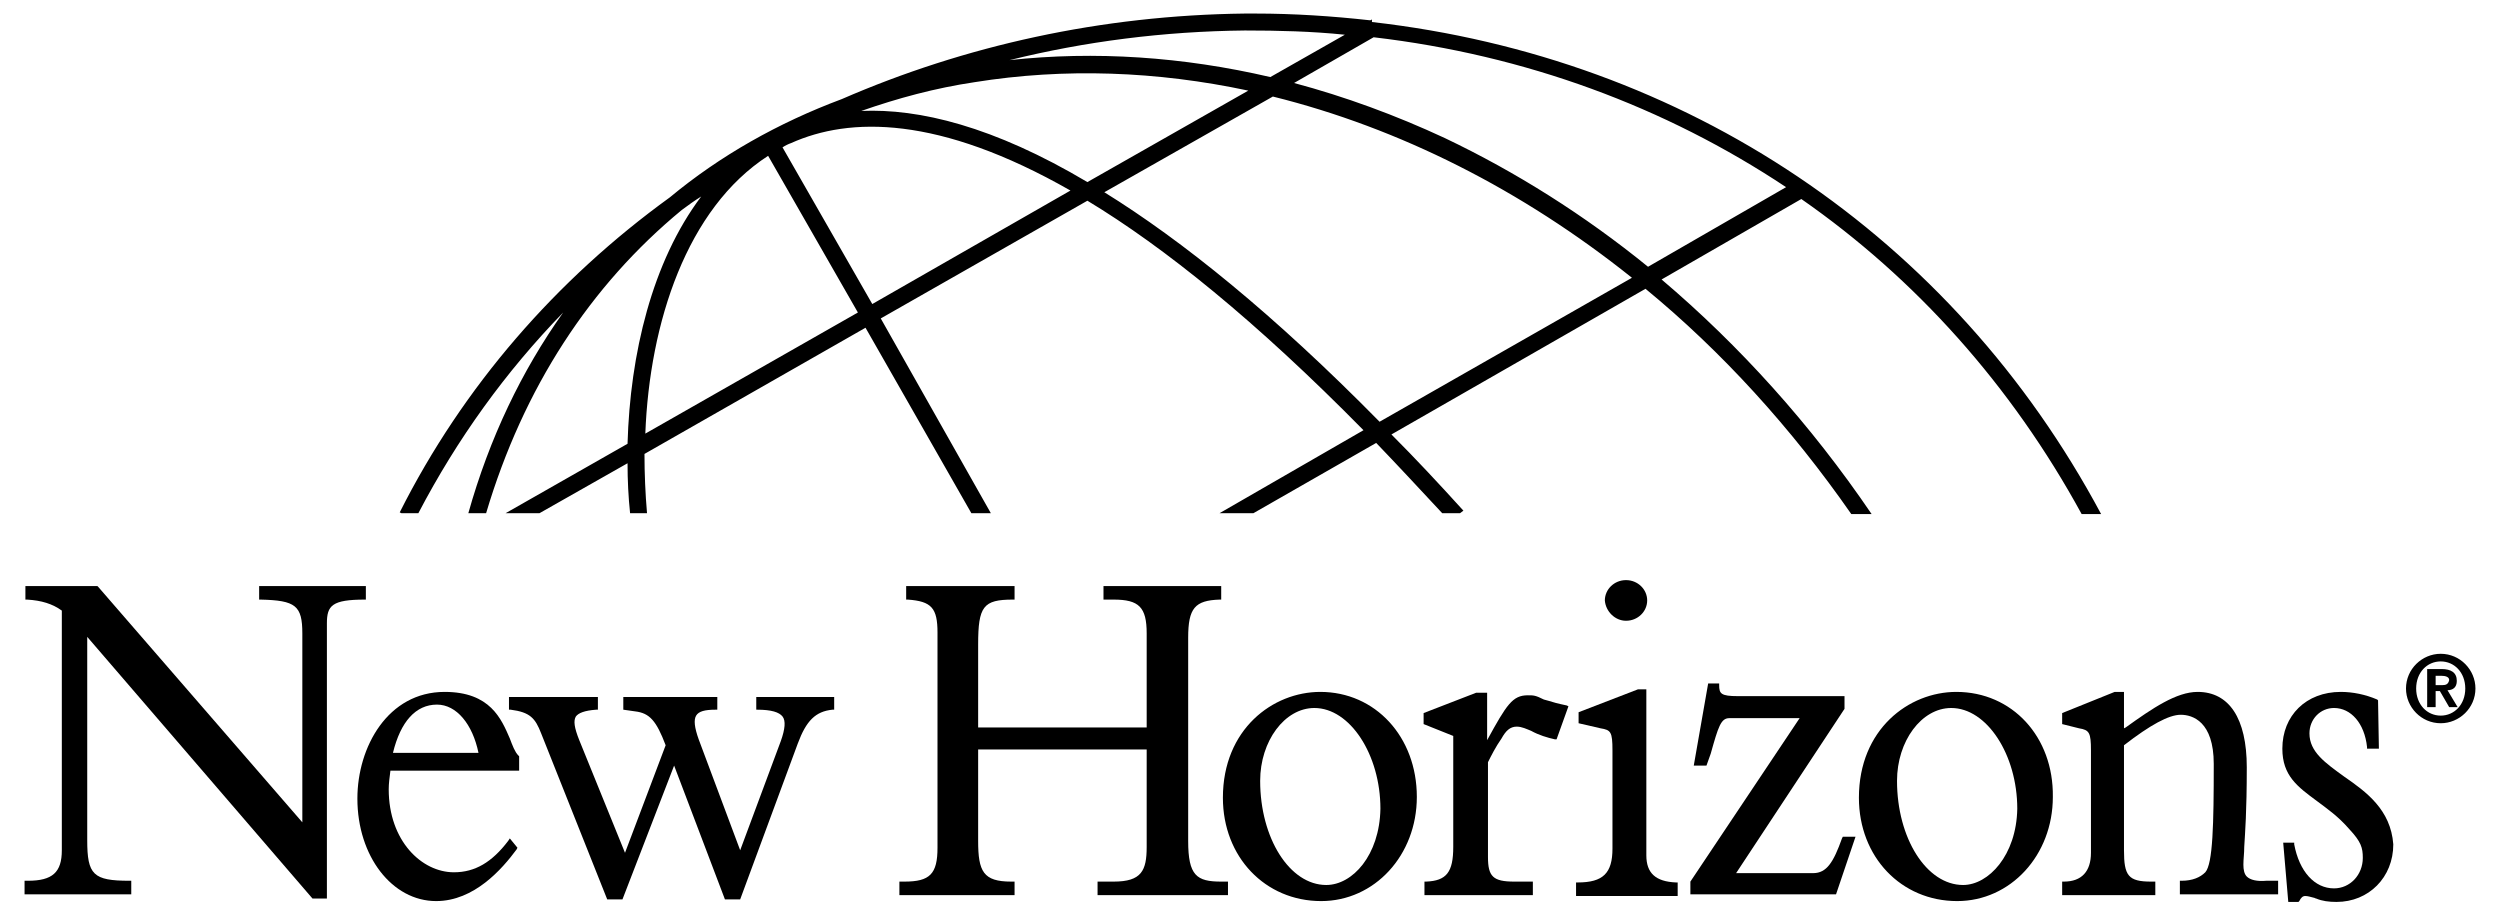
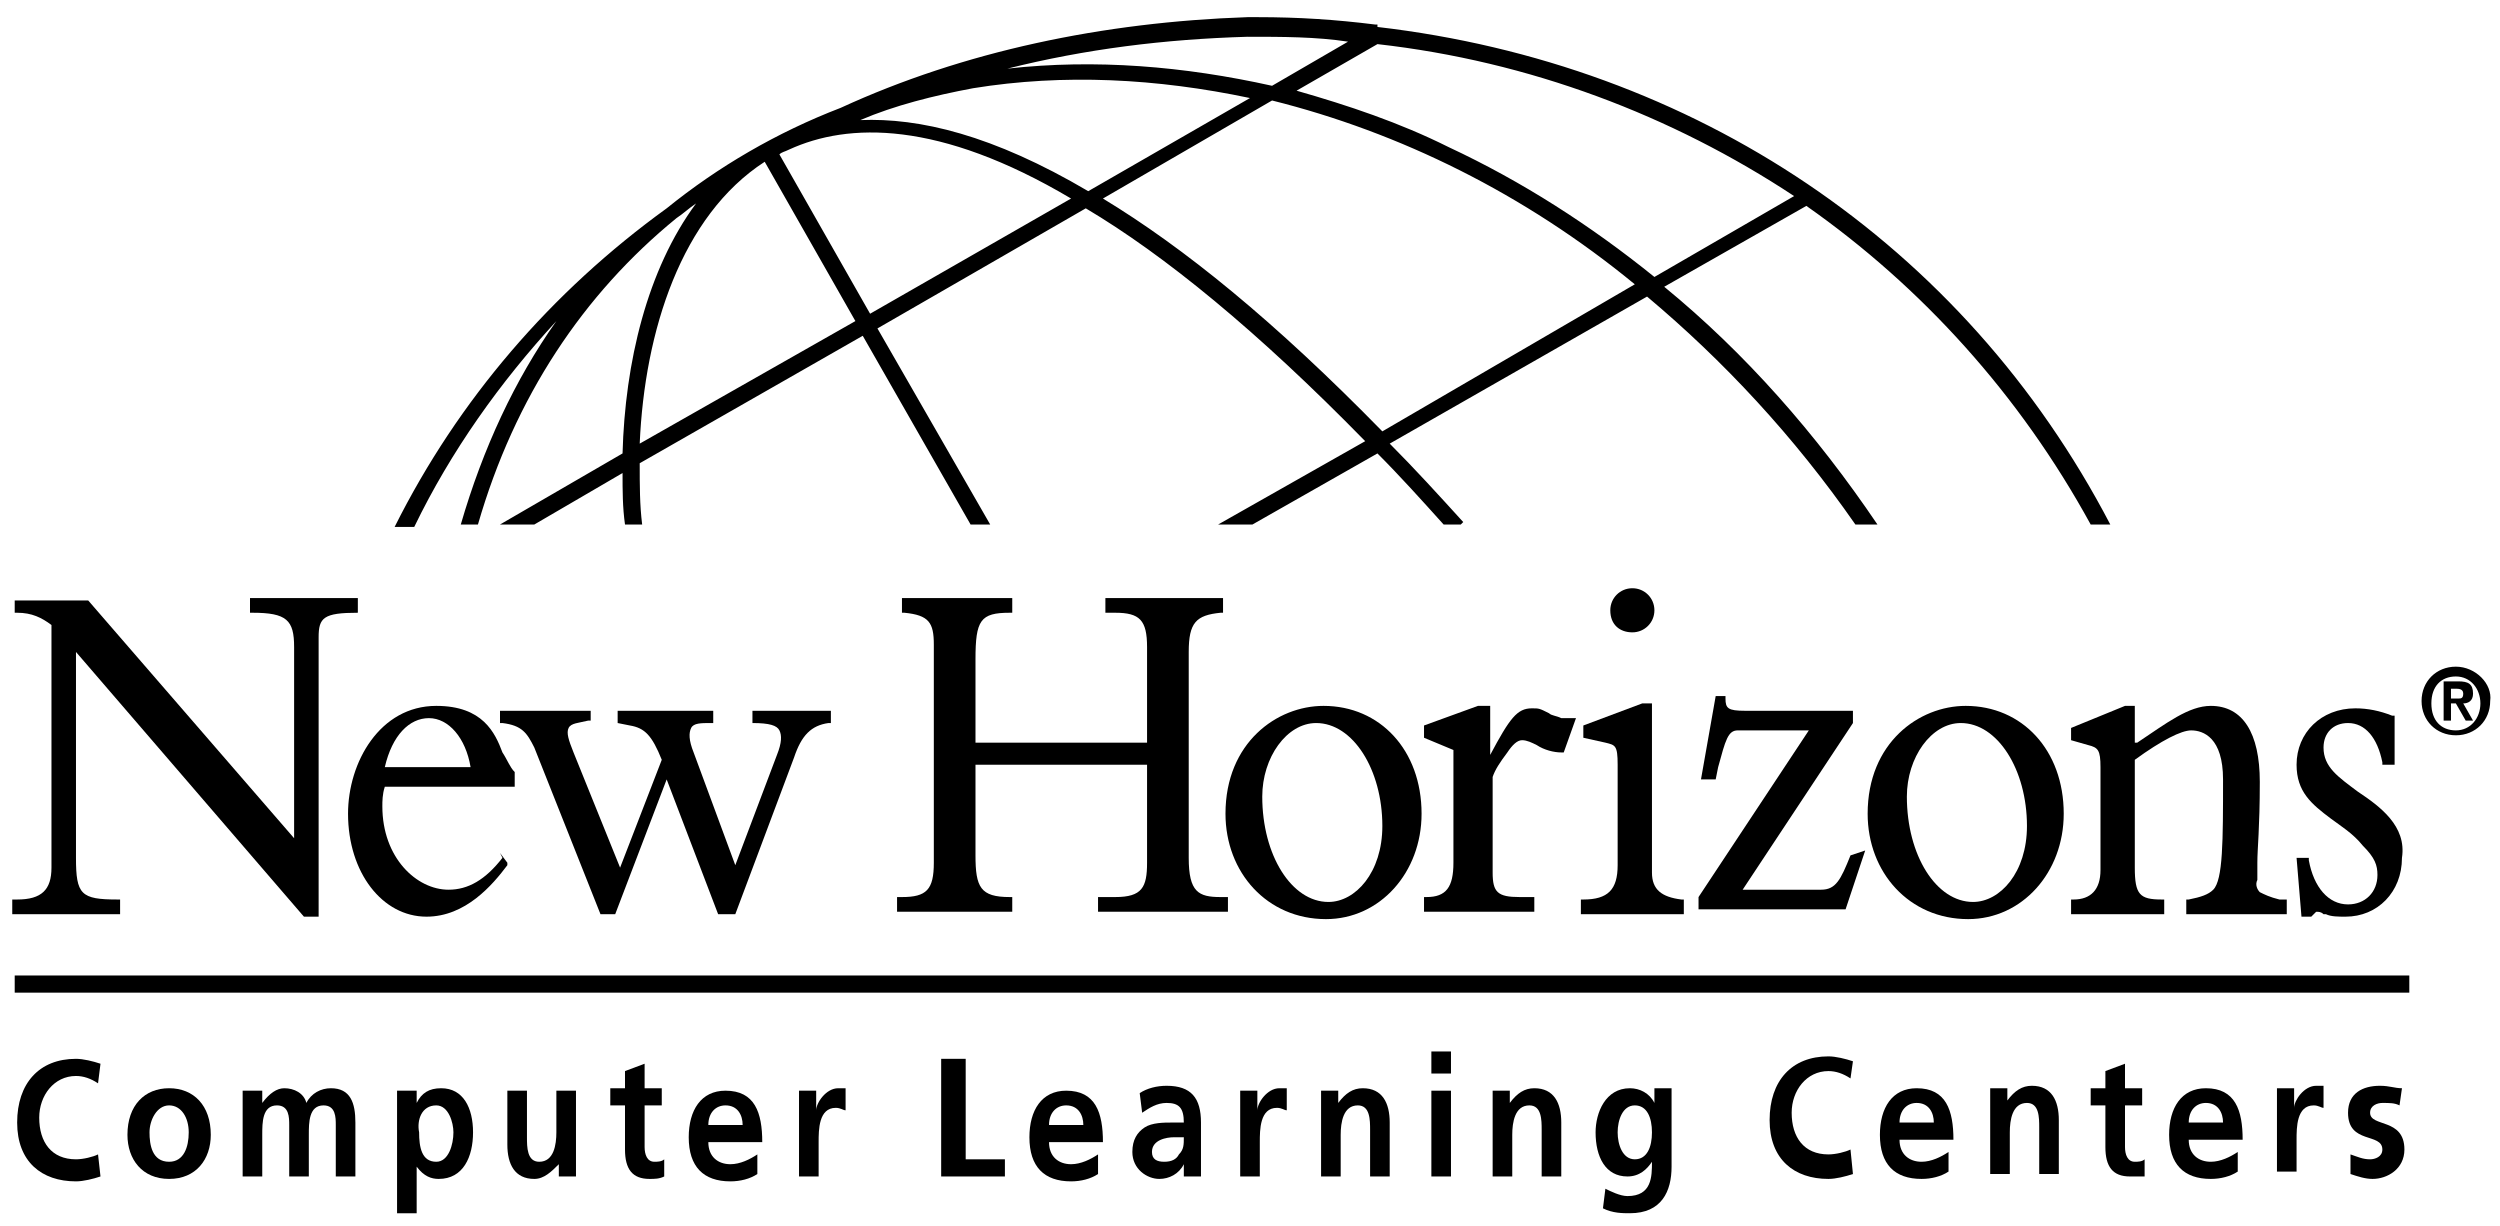
- <svg xmlns="http://www.w3.org/2000/svg" version="1.1" id="Layer_1" x="0px" y="0px" viewBox="0 0 295.2 108" style="enable-background:new 0 0 295.2 108;" xml:space="preserve">
-   <style type="text/css">
- 	.st0{fill:none;}
- </style>
+ <svg xmlns="http://www.w3.org/2000/svg" version="1.1" id="Layer_1" x="0px" y="0px" viewBox="0 0 102 50" style="enable-background:new 0 0 102 50;" xml:space="preserve">
  <g>
-     <path class="st0" d="M288.2,79.8h-0.7v1.1h0.8c0.5,0,0.8-0.1,0.8-0.6C289.1,79.8,288.6,79.8,288.2,79.8z" />
-     <path class="st0" d="M155.2,83.5c-3.4,0-6.4,4-6.4,8.6c0,6.8,3.5,12.3,7.8,12.3c3,0,6.3-3.4,6.3-9C162.9,89,159.4,83.5,155.2,83.5z   " />
-     <path class="st0" d="M230.3,83.5c-3.4,0-6.4,4-6.4,8.6c0,6.8,3.5,12.3,7.8,12.3c3,0,6.3-3.4,6.3-9C238.1,89,234.5,83.5,230.3,83.5z   " />
-     <path class="st0" d="M56.4,89c-0.6-3.4-2.5-5.7-4.9-5.7c-2.5,0-4.3,2-5.2,5.7H56.4z" />
-     <path class="st0" d="M288.2,78.1c-1.6,0-2.9,1.3-2.9,3.2c0,1.9,1.3,3.2,2.9,3.2c1.6,0,2.9-1.3,2.9-3.2   C291.1,79.4,289.8,78.1,288.2,78.1z M290.1,83.6h-1l-1.1-1.9h-0.5v1.9h-1V79h1.7c1.2,0,1.8,0.3,1.8,1.4c0,0.8-0.5,1.2-1.2,1.2   L290.1,83.6z" />
-     <path d="M43.2,70.8v-1.6H30.6v1.6l0.2,0c4.1,0.1,4.9,0.7,4.9,4v22.3L11.6,69.3l-0.1-0.1H3v1.6l0.2,0c1.7,0.1,3,0.5,4.1,1.3v28.3   c0,2.6-1.1,3.6-4,3.6H2.9v1.6h12.6v-1.6h-0.2c-4.3,0-5-0.7-5-4.8V75.2l26.6,30.9h1.7V73.6c0-2.1,0.6-2.8,4.5-2.8H43.2z" />
-     <path d="M60.2,87.2c-1-2.3-2.3-5.5-7.7-5.5c-6.7,0-10.3,6.5-10.3,12.6c0,6.8,4.1,12.1,9.3,12.1c4.5,0,7.8-3.8,9.5-6.1l0.1-0.2   l-0.9-1.1L60,99.3c-1.9,2.5-3.9,3.7-6.4,3.7c-3.8,0-7.7-3.7-7.7-9.8c0-0.7,0.1-1.4,0.2-2.2h15.2v-1.7l-0.1-0.1   C60.8,88.8,60.5,88,60.2,87.2z M51.6,83.2c2.3,0,4.2,2.3,4.9,5.7H46.4C47.3,85.2,49.1,83.2,51.6,83.2z" />
-     <path d="M89.2,83.8h0.2c1.7,0,2.6,0.3,3,0.8c0.4,0.5,0.3,1.5-0.2,2.9l-4.8,12.9l-4.9-13.1c-0.5-1.4-0.6-2.3-0.3-2.8   c0.3-0.5,1-0.7,2.3-0.7l0.2,0v-1.5H73.6v1.5L75,84c1.7,0.2,2.5,1.1,3.6,4l-4.8,12.7l-5.4-13.3c-0.6-1.5-0.7-2.3-0.4-2.8   c0.3-0.4,1-0.7,2.4-0.8l0.2,0v-1.5H60.1v1.5l0.2,0c2.3,0.3,2.9,1,3.6,2.8l7.8,19.6h1.8l6.1-15.8l6,15.8h1.8l6.8-18.4   c1-2.7,2.1-3.8,4.1-4l0.2,0v-1.5h-9.2V83.8z" />
-     <path d="M140.3,99.3v-24c0-3.5,0.8-4.4,3.7-4.5l0.2,0v-1.6h-13.9v1.6h1.2c3,0,3.9,0.9,3.9,4v11.1h-19.9v-9.8c0-4.5,0.6-5.3,4.1-5.3   h0.2v-1.6H107v1.6l0.2,0c2.8,0.2,3.5,1,3.5,3.9v25.4c0,3.1-0.9,4-3.9,4h-0.6v1.6h13.6v-1.6h-0.4c-3.3,0-3.9-1.2-3.9-4.8V88.5h19.9   V100c0,2.8-0.6,4.1-3.9,4.1h-1.9v1.6H145v-1.6h-0.8C141.3,104.1,140.3,103.4,140.3,99.3z" />
-     <path d="M155.9,81.7c-5.6,0-11.5,4.4-11.5,12.5c0,7,5,12.2,11.6,12.2c6.3,0,11.3-5.4,11.3-12.3C167.3,87,162.4,81.7,155.9,81.7z    M156.6,104.5c-4.3,0-7.8-5.5-7.8-12.3c0-4.7,2.9-8.6,6.4-8.6c4.2,0,7.8,5.5,7.8,11.9C162.9,101,159.7,104.5,156.6,104.5z" />
-     <path d="M183.7,83c-0.6-0.2-1.1-0.3-1.4-0.4c-1-0.5-1.2-0.5-1.9-0.5c-1.8,0-2.5,1.1-4.8,5.3v-5.6h-1.3l-6.2,2.4v1.3l3.5,1.4V100   c0,3-0.8,4-3.2,4.1l-0.2,0v1.6H181v-1.6h-2.2c-2.5,0-3.1-0.6-3.1-2.9V90c0.4-0.8,0.9-1.8,1.6-2.8c0.5-0.9,1-1.4,1.8-1.4   c0.6,0,1.2,0.3,1.7,0.5c0.9,0.5,1.9,0.8,2.8,1l0.2,0l1.4-3.9l-0.2-0.1C184.5,83.2,184.1,83.1,183.7,83z" />
-     <path d="M194.4,101V81.4h-1l-7,2.7v1.3l2.6,0.6c1.2,0.2,1.4,0.4,1.4,2.6v11.6c0,2.9-1.1,4-4.1,4h-0.2v1.6h12v-1.6h-0.2   C195.5,104.1,194.4,103.1,194.4,101z" />
-     <path d="M192,73.3c1.4,0,2.5-1.1,2.5-2.4c0-1.3-1.1-2.4-2.5-2.4c-1.4,0-2.5,1.1-2.5,2.4C189.6,72.2,190.7,73.3,192,73.3z" />
-     <path d="M217.5,99c-1,2.8-1.8,4.1-3.4,4.1h-9.1l12.8-19.4l0-0.1v-1.4h-12.6c-2,0-2.2-0.3-2.2-1.3v-0.2h-1.3l-1.7,9.7h1.5L202,89   c0.9-3.2,1.2-4.2,2.2-4.2h8.3l-12.9,19.3l0,0.1v1.4h17.2l2.3-6.8h-1.5L217.5,99z" />
-     <path d="M231,81.7c-5.6,0-11.5,4.4-11.5,12.5c0,7,5,12.2,11.6,12.2c6.3,0,11.3-5.4,11.3-12.3C242.5,87,237.6,81.7,231,81.7z    M231.8,104.5c-4.3,0-7.8-5.5-7.8-12.3c0-4.7,2.9-8.6,6.4-8.6c4.2,0,7.8,5.5,7.8,11.9C238.1,101,234.8,104.5,231.8,104.5z" />
-     <path d="M265.3,103.5c-0.3-0.3-0.4-0.8-0.4-1.4c0-0.7,0.1-1.3,0.1-2.1c0.1-1.7,0.3-4.1,0.3-9.4c0-5.8-2.1-8.9-5.8-8.9   c-2.5,0-5.3,1.9-8.5,4.2l-0.2,0.1v-4.3h-1.1l-6.2,2.5v1.3l2,0.5c1.2,0.2,1.4,0.5,1.4,2.6v12.1c0,2.2-1.1,3.4-3.2,3.4h-0.2v1.6h11   v-1.6H254c-2.7,0-3.2-0.7-3.2-3.7V88c3.1-2.4,5.3-3.6,6.7-3.6c1.4,0,3.9,0.8,3.9,5.8c0,7.1-0.1,11.8-1,12.8c-0.6,0.6-1.5,1-2.8,1   l-0.2,0v1.6H269v-1.6h-1.4C266.5,104.1,265.7,103.9,265.3,103.5z" />
-     <path d="M276.8,91.7c-2.2-1.6-4.1-2.9-4.1-5.1c0-1.7,1.3-3,2.9-3c2,0,3.6,1.8,3.9,4.6l0,0.2h1.4l-0.1-5.7l-0.1-0.1   c-1.4-0.6-2.9-0.9-4.3-0.9c-4.1,0-6.9,2.8-6.9,6.7c0,3.2,1.8,4.5,4.1,6.2c1.2,0.9,2.5,1.8,3.8,3.3c1.4,1.5,1.6,2.2,1.6,3.4   c0,2-1.5,3.6-3.4,3.6c-2.3,0-4.1-2-4.7-5.2l0-0.2h-1.3l0.6,7h1.2l0.1-0.1c0.2-0.4,0.4-0.6,0.7-0.6c0.3,0,0.6,0.1,1,0.2   c0.1,0,0.2,0.1,0.3,0.1c0.7,0.3,1.5,0.4,2.4,0.4c3.8,0,6.7-2.9,6.7-6.8C282.3,95.6,279.4,93.5,276.8,91.7z" />
-     <path d="M290.1,80.4c0-1-0.7-1.4-1.8-1.4h-1.7v4.5h1v-1.9h0.5l1.1,1.9h1l-1.2-2C289.6,81.5,290.1,81.2,290.1,80.4z M288.4,80.9   h-0.8v-1.1h0.7c0.4,0,0.9,0.1,0.9,0.5C289.1,80.8,288.8,80.9,288.4,80.9z" />
-     <path d="M288.2,77.2c-2.2,0-4.1,1.8-4.1,4.1c0,2.2,1.8,4.1,4.1,4.1c2.2,0,4.1-1.8,4.1-4.1C292.3,79.1,290.5,77.2,288.2,77.2z    M288.2,84.5c-1.6,0-2.9-1.3-2.9-3.2c0-1.9,1.3-3.2,2.9-3.2c1.6,0,2.9,1.3,2.9,3.2C291.1,83.2,289.8,84.5,288.2,84.5z" />
-   </g>
-   <g>
-     <path d="M66.5,36.9c-4.9,6.9-8.7,14.8-11.2,23.7h2.1c4.4-14.8,12.3-26.9,23.1-35.8c0.8-0.6,1.5-1.1,2.3-1.6   c-5.8,7.7-8.4,18.6-8.7,29.2l-14.4,8.2h4l10.4-5.9c0,2,0.1,4,0.3,5.9h2c-0.2-2.3-0.3-4.7-0.3-7l26.1-14.9l12.5,21.9h2.3L104,37.6   l24.4-13.9c9.1,5.5,19.9,14.2,32.6,27.1L144,60.6h4l14.5-8.3c2.5,2.6,5.1,5.4,7.8,8.3h2.1l0.4-0.3c-2.9-3.2-5.7-6.2-8.5-9l30-17.2   c9,7.4,17.2,16.4,24.3,26.6h2.4c-7.2-10.6-15.6-19.9-24.8-27.7l16.5-9.5c13.5,9.4,24.8,22,33.1,37.2h2.3   c-17.6-32.9-49.1-53.9-86.1-58.1L162,2.3l-0.2,0.1c-4.5-0.5-9-0.8-13.6-0.8c-0.4,0-0.8,0-1.2,0C130,1.8,113.9,5.4,99.4,11.7   c-7.5,2.8-14.4,6.7-20.3,11.6C65.7,33,54.7,45.6,47.2,60.5l0.2,0.1h2C54,51.8,59.7,43.9,66.5,36.9z M115.1,9.7   c10.6-1.7,21.5-1.3,32.3,1l-19,10.8c-11.1-6.6-19.9-8.7-26.7-8.4C106,11.6,110.4,10.4,115.1,9.7z M76.2,51.2   c0.5-13.1,4.9-26.6,14.5-32.8l10.6,18.5L76.2,51.2z M103,35.9L92.4,17.4c0.3-0.2,0.7-0.4,1-0.5c6.9-3.1,17.4-3.3,33,5.6L103,35.9z    M162.9,49.8c-12.5-12.7-23.3-21.4-32.5-27.1l19.9-11.3c14.9,3.7,29.4,11,42.4,21.4L162.9,49.8z M194.6,31.5   c-7.5-6.1-15.6-11.2-24-15.2c-5.8-2.7-11.8-4.9-17.8-6.5l9.4-5.4c17.9,2.1,34.4,8.2,48.7,17.7L194.6,31.5z M147,3.6   c4,0,7.9,0.1,11.8,0.5l-8.8,5c-10.3-2.4-20.7-3.1-30.8-2C128.1,4.9,137.4,3.7,147,3.6z" />
+     <rect x="0.6" y="39.8" width="97.7" height="0.7" />
+     <path d="M4.1,48c-0.3,0.1-0.7,0.2-1,0.2c-1.4,0-2.4-0.8-2.4-2.4c0-1.6,0.9-2.6,2.4-2.6c0.3,0,0.7,0.1,1,0.2l-0.1,0.8   c-0.3-0.2-0.6-0.3-0.9-0.3c-0.9,0-1.5,0.8-1.5,1.7c0,1,0.5,1.7,1.5,1.7c0.3,0,0.7-0.1,0.9-0.2L4.1,48z" />
+     <path d="M6.1,46.2c0-0.5,0.3-1.1,0.8-1.1c0.5,0,0.8,0.5,0.8,1.1c0,0.6-0.2,1.2-0.8,1.2C6.2,47.4,6.1,46.7,6.1,46.2z M5.2,46.3   c0,1,0.6,1.8,1.7,1.8c1.1,0,1.7-0.8,1.7-1.8c0-1.2-0.7-1.9-1.7-1.9C5.9,44.4,5.2,45.1,5.2,46.3z" />
+     <path d="M9.9,44.5h0.8V45h0c0.3-0.4,0.6-0.6,0.9-0.6c0.4,0,0.8,0.2,0.9,0.6c0.2-0.4,0.6-0.6,1-0.6c0.8,0,1,0.6,1,1.4V48h-0.8v-2.1   c0-0.3,0-0.8-0.5-0.8c-0.6,0-0.6,0.7-0.6,1.2V48h-0.8v-2.1c0-0.3,0-0.8-0.5-0.8c-0.6,0-0.6,0.7-0.6,1.2V48H9.9V44.5z" />
+     <path d="M17.8,45.1c0.5,0,0.7,0.7,0.7,1.1c0,0.5-0.2,1.2-0.7,1.2c-0.6,0-0.7-0.6-0.7-1.2C17,45.7,17.2,45.1,17.8,45.1z M16.2,49.5   H17v-1.9h0c0.3,0.4,0.6,0.5,0.9,0.5c1,0,1.4-0.9,1.4-1.9c0-1-0.4-1.8-1.3-1.8c-0.5,0-0.8,0.2-1,0.6h0v-0.5h-0.8V49.5z" />
+     <path d="M23.6,48h-0.8v-0.5h0c-0.3,0.3-0.6,0.6-1,0.6c-0.8,0-1.1-0.6-1.1-1.4v-2.2h0.8v1.9c0,0.4,0,1,0.5,1c0.6,0,0.7-0.7,0.7-1.2   v-1.7h0.8V48z" />
+     <path d="M25.5,45.1h-0.6v-0.7h0.6v-0.7l0.8-0.3v1h0.7v0.7h-0.7v1.7c0,0.3,0.1,0.6,0.4,0.6c0.1,0,0.3,0,0.4-0.1l0,0.7   c-0.2,0.1-0.4,0.1-0.6,0.1c-0.7,0-1-0.4-1-1.2V45.1z" />
+     <path d="M28.9,45.9c0-0.5,0.3-0.8,0.7-0.8c0.5,0,0.7,0.4,0.7,0.8H28.9z M30.9,47.1c-0.3,0.2-0.7,0.4-1.1,0.4   c-0.5,0-0.9-0.3-0.9-0.9h2.2c0-1.2-0.3-2.1-1.5-2.1c-1,0-1.5,0.8-1.5,1.9c0,1.2,0.6,1.8,1.7,1.8c0.4,0,0.8-0.1,1.1-0.3V47.1z" />
+     <path d="M32.6,44.5h0.7v0.8h0c0-0.3,0.4-0.9,0.9-0.9c0.1,0,0.2,0,0.3,0v0.9c-0.1,0-0.2-0.1-0.4-0.1c-0.7,0-0.7,0.9-0.7,1.4V48h-0.8   V44.5z" />
+     <path d="M38.5,43.2h0.9v4.1H41V48h-2.6V43.2z" />
+     <path d="M42.8,45.9c0-0.5,0.3-0.8,0.7-0.8c0.5,0,0.7,0.4,0.7,0.8H42.8z M44.8,47.1c-0.3,0.2-0.7,0.4-1.1,0.4   c-0.5,0-0.9-0.3-0.9-0.9H45c0-1.2-0.3-2.1-1.5-2.1c-1,0-1.5,0.8-1.5,1.9c0,1.2,0.6,1.8,1.7,1.8c0.4,0,0.8-0.1,1.1-0.3V47.1z" />
+     <path d="M47,47c0-0.5,0.6-0.6,0.9-0.6h0.4c0,0.3,0,0.5-0.2,0.7c-0.1,0.2-0.3,0.3-0.6,0.3C47.2,47.4,47,47.3,47,47z M46.6,45.4   c0.3-0.2,0.6-0.4,1-0.4c0.5,0,0.7,0.2,0.7,0.8h-0.5c-0.3,0-0.8,0-1.1,0.2c-0.3,0.2-0.5,0.5-0.5,1c0,0.7,0.6,1.1,1.1,1.1   c0.4,0,0.8-0.2,1-0.6h0c0,0.1,0,0.3,0,0.5h0.7c0-0.3,0-0.5,0-0.8c0-0.3,0-0.5,0-0.9v-0.5c0-1-0.4-1.5-1.4-1.5   c-0.4,0-0.8,0.1-1.1,0.3L46.6,45.4z" />
+     <path d="M50.6,44.5h0.7v0.8h0c0-0.3,0.4-0.9,0.9-0.9c0.1,0,0.2,0,0.3,0v0.9c-0.1,0-0.2-0.1-0.4-0.1c-0.7,0-0.7,0.9-0.7,1.4V48h-0.8   V44.5z" />
+     <path d="M53.8,44.5h0.8V45h0c0.3-0.4,0.6-0.6,1-0.6c0.8,0,1.1,0.6,1.1,1.4V48h-0.8v-1.9c0-0.4,0-1-0.5-1c-0.6,0-0.7,0.7-0.7,1.2V48   h-0.8V44.5z" />
+     <path d="M58.4,44.5h0.8V48h-0.8V44.5z M58.4,42.9h0.8v0.9h-0.8V42.9z" />
+     <path d="M60.8,44.5h0.8V45h0c0.3-0.4,0.6-0.6,1-0.6c0.8,0,1.1,0.6,1.1,1.4V48h-0.8v-1.9c0-0.4,0-1-0.5-1c-0.6,0-0.7,0.7-0.7,1.2V48   h-0.8V44.5z" />
+     <path d="M66.7,47.3c-0.5,0-0.7-0.6-0.7-1.1c0-0.5,0.2-1.1,0.7-1.1c0.5,0,0.7,0.5,0.7,1.1C67.4,46.8,67.2,47.3,66.7,47.3z    M67.5,44.5V45h0c-0.2-0.4-0.6-0.6-1-0.6c-1,0-1.4,1-1.4,1.8c0,1,0.4,1.8,1.3,1.8c0.5,0,0.8-0.3,1-0.6h0c0,0.6,0,1.4-1,1.4   c-0.3,0-0.7-0.2-0.9-0.3l-0.1,0.8c0.4,0.2,0.8,0.2,1.1,0.2c1.3,0,1.7-0.9,1.7-1.9v-3.2H67.5z" />
+     <path d="M75.6,47.9c-0.3,0.1-0.7,0.2-1,0.2c-1.4,0-2.4-0.8-2.4-2.4c0-1.6,0.9-2.6,2.4-2.6c0.3,0,0.7,0.1,1,0.2L75.5,44   c-0.3-0.2-0.6-0.3-0.9-0.3c-0.9,0-1.5,0.8-1.5,1.7c0,1,0.5,1.7,1.5,1.7c0.3,0,0.7-0.1,0.9-0.2L75.6,47.9z" />
+     <path d="M77.5,45.8c0-0.5,0.3-0.8,0.7-0.8c0.5,0,0.7,0.4,0.7,0.8H77.5z M79.5,47c-0.3,0.2-0.7,0.4-1.1,0.4c-0.5,0-0.9-0.3-0.9-0.9   h2.2c0-1.2-0.3-2.1-1.5-2.1c-1,0-1.5,0.8-1.5,1.9c0,1.2,0.6,1.8,1.7,1.8c0.4,0,0.8-0.1,1.1-0.3V47z" />
+     <path d="M81.1,44.4h0.8v0.5h0c0.3-0.4,0.6-0.6,1-0.6c0.8,0,1.1,0.6,1.1,1.4v2.2h-0.8V46c0-0.4,0-1-0.5-1c-0.6,0-0.7,0.7-0.7,1.2   v1.7h-0.8V44.4z" />
+     <path d="M85.9,45.1h-0.6v-0.7h0.6v-0.7l0.8-0.3v1h0.7v0.7h-0.7v1.7c0,0.3,0.1,0.6,0.4,0.6c0.1,0,0.3,0,0.4-0.1l0,0.7   C87.3,48,87.1,48,86.9,48c-0.7,0-1-0.4-1-1.2V45.1z" />
+     <path d="M89.3,45.8c0-0.5,0.3-0.8,0.7-0.8c0.5,0,0.7,0.4,0.7,0.8H89.3z M91.3,47c-0.3,0.2-0.7,0.4-1.1,0.4c-0.5,0-0.9-0.3-0.9-0.9   h2.2c0-1.2-0.3-2.1-1.5-2.1c-1,0-1.5,0.8-1.5,1.9c0,1.2,0.6,1.8,1.7,1.8c0.4,0,0.8-0.1,1.1-0.3V47z" />
+     <path d="M92.9,44.4h0.7v0.8h0c0-0.3,0.4-0.9,0.9-0.9c0.1,0,0.2,0,0.3,0v0.9c-0.1,0-0.2-0.1-0.4-0.1c-0.7,0-0.7,0.9-0.7,1.4v1.3   h-0.8V44.4z" />
+     <path d="M97.9,45.1C97.7,45,97.5,45,97.2,45c-0.2,0-0.5,0.1-0.5,0.4c0,0.6,1.4,0.2,1.4,1.5c0,0.8-0.7,1.2-1.3,1.2   c-0.3,0-0.6-0.1-0.9-0.2l0-0.8c0.3,0.1,0.5,0.2,0.8,0.2c0.2,0,0.5-0.1,0.5-0.4c0-0.7-1.4-0.2-1.4-1.5c0-0.8,0.6-1.1,1.3-1.1   c0.4,0,0.6,0.1,0.9,0.1L97.9,45.1z" />
+     <g>
+       <path d="M14.6,25v-0.6h-4.4V25l0.1,0c1.4,0,1.7,0.3,1.7,1.4v7.8l-8.4-9.7l0,0h-3V25l0.1,0c0.6,0,1,0.2,1.4,0.5v9.9    c0,0.9-0.4,1.3-1.4,1.3H0.5v0.6h4.4v-0.6H4.8c-1.5,0-1.7-0.2-1.7-1.7v-8.4l9.3,10.8H13V26C13,25.2,13.2,25,14.6,25L14.6,25z" />
+       <path d="M20.5,30.7c-0.3-0.8-0.8-1.9-2.7-1.9c-2.3,0-3.6,2.3-3.6,4.4c0,2.4,1.4,4.2,3.2,4.2c1.6,0,2.7-1.3,3.3-2.1l0-0.1l-0.3-0.4    L20.5,35c-0.7,0.9-1.4,1.3-2.2,1.3c-1.3,0-2.7-1.3-2.7-3.4c0-0.2,0-0.5,0.1-0.8h5.3v-0.6l0,0C20.8,31.3,20.7,31,20.5,30.7z     M17.5,29.3c0.8,0,1.5,0.8,1.7,2h-3.5C16,30,16.7,29.3,17.5,29.3z" />
+       <path d="M30.7,29.5L30.7,29.5c0.7,0,1,0.1,1.1,0.3c0.1,0.2,0.1,0.5-0.1,1l-1.7,4.5l-1.7-4.6c-0.2-0.5-0.2-0.8-0.1-1    c0.1-0.2,0.4-0.2,0.8-0.2l0.1,0V29h-3.9v0.5l0.5,0.1c0.6,0.1,0.9,0.4,1.3,1.4l-1.7,4.4l-1.9-4.7c-0.2-0.5-0.3-0.8-0.2-1    c0.1-0.2,0.4-0.2,0.8-0.3l0.1,0V29h-3.7v0.5l0.1,0c0.8,0.1,1,0.4,1.3,1l2.7,6.8h0.6l2.1-5.5l2.1,5.5H30l2.4-6.4    c0.3-0.9,0.7-1.3,1.4-1.4l0.1,0V29h-3.2V29.5z" />
+       <path d="M48.5,35v-8.4c0-1.2,0.3-1.5,1.3-1.6l0.1,0v-0.6h-4.8V25h0.4c1,0,1.3,0.3,1.3,1.4v3.9h-7v-3.4c0-1.6,0.2-1.9,1.4-1.9h0.1    v-0.6h-4.5V25l0.1,0c1,0.1,1.2,0.4,1.2,1.3v8.9c0,1.1-0.3,1.4-1.3,1.4h-0.2v0.6h4.7v-0.6h-0.1c-1.2,0-1.4-0.4-1.4-1.7v-3.7h7v4    c0,1-0.2,1.4-1.3,1.4h-0.7v0.6h5.3v-0.6h-0.3C48.9,36.6,48.5,36.4,48.5,35z" />
+       <path d="M54,28.8c-1.9,0-4,1.5-4,4.4c0,2.4,1.7,4.3,4.1,4.3c2.2,0,3.9-1.9,3.9-4.3C58,30.6,56.3,28.8,54,28.8z M54.2,36.8    c-1.5,0-2.7-1.9-2.7-4.3c0-1.6,1-3,2.2-3c1.5,0,2.7,1.9,2.7,4.2C56.4,35.6,55.3,36.8,54.2,36.8z" />
+       <path d="M63.7,29.3c-0.2-0.1-0.4-0.1-0.5-0.2c-0.4-0.2-0.4-0.2-0.7-0.2c-0.6,0-0.9,0.4-1.7,1.9v-2h-0.5l-2.2,0.8v0.5l1.2,0.5v4.6    c0,1-0.3,1.4-1.1,1.4l-0.1,0v0.6h4.5v-0.6H62c-0.9,0-1.1-0.2-1.1-1v-3.9c0.1-0.3,0.3-0.6,0.6-1c0.2-0.3,0.4-0.5,0.6-0.5    c0.2,0,0.4,0.1,0.6,0.2c0.3,0.2,0.7,0.3,1,0.3l0.1,0l0.5-1.4l-0.1,0C64,29.3,63.8,29.3,63.7,29.3z" />
+       <path d="M67.4,35.6v-6.9h-0.4l-2.4,0.9v0.5l0.9,0.2c0.4,0.1,0.5,0.1,0.5,0.9v4.1c0,1-0.4,1.4-1.4,1.4h-0.1v0.6h4.2v-0.6h-0.1    C67.8,36.6,67.4,36.3,67.4,35.6z" />
+       <path d="M66.6,25.8c0.5,0,0.9-0.4,0.9-0.9c0-0.5-0.4-0.9-0.9-0.9c-0.5,0-0.9,0.4-0.9,0.9C65.7,25.5,66.1,25.8,66.6,25.8z" />
+       <path d="M75.5,34.9c-0.4,1-0.6,1.4-1.2,1.4h-3.2l4.5-6.8l0,0V29h-4.4c-0.7,0-0.8-0.1-0.8-0.5v-0.1H70l-0.6,3.4H70l0.1-0.5    c0.3-1.1,0.4-1.5,0.8-1.5h2.9l-4.5,6.8l0,0v0.5h6l0.8-2.4L75.5,34.9L75.5,34.9z" />
+       <path d="M80.2,28.8c-1.9,0-4,1.5-4,4.4c0,2.4,1.7,4.3,4.1,4.3c2.2,0,3.9-1.9,3.9-4.3C84.2,30.6,82.5,28.8,80.2,28.8z M80.5,36.8    c-1.5,0-2.7-1.9-2.7-4.3c0-1.6,1-3,2.2-3c1.5,0,2.7,1.9,2.7,4.2C82.7,35.6,81.6,36.8,80.5,36.8z" />
+       <path d="M92.2,36.4c-0.1-0.1-0.2-0.3-0.1-0.5c0-0.2,0-0.5,0-0.7c0-0.6,0.1-1.4,0.1-3.3c0-2-0.7-3.1-2-3.1c-0.9,0-1.8,0.7-3,1.5    l-0.1,0v-1.5h-0.4l-2.2,0.9v0.5l0.7,0.2c0.4,0.1,0.5,0.2,0.5,0.9v4.2c0,0.8-0.4,1.2-1.1,1.2h-0.1v0.6h3.8v-0.6h-0.1    c-0.9,0-1.1-0.2-1.1-1.3V31c1.1-0.8,1.9-1.2,2.3-1.2c0.5,0,1.3,0.3,1.3,2c0,2.5,0,4.1-0.4,4.5c-0.2,0.2-0.5,0.3-1,0.4l-0.1,0v0.6    h4.1v-0.6H93C92.6,36.6,92.4,36.5,92.2,36.4z" />
+       <path d="M96.2,32.3c-0.8-0.6-1.4-1-1.4-1.8c0-0.6,0.4-1,1-1c0.7,0,1.2,0.6,1.4,1.6l0,0.1h0.5l0-2l-0.1,0c-0.5-0.2-1-0.3-1.5-0.3    c-1.4,0-2.4,1-2.4,2.3c0,1.1,0.6,1.6,1.4,2.2c0.4,0.3,0.9,0.6,1.3,1.1c0.5,0.5,0.6,0.8,0.6,1.2c0,0.7-0.5,1.2-1.2,1.2    c-0.8,0-1.4-0.7-1.6-1.8l0-0.1h-0.5l0.2,2.4h0.4l0,0c0.1-0.1,0.2-0.2,0.2-0.2c0.1,0,0.2,0,0.3,0.1c0,0,0.1,0,0.1,0    c0.2,0.1,0.5,0.1,0.8,0.1c1.3,0,2.3-1,2.3-2.4C98.2,33.7,97.1,32.9,96.2,32.3z" />
+       <path d="M100.9,28.3c0-0.4-0.2-0.5-0.6-0.5h-0.6v1.6h0.3v-0.7h0.2l0.4,0.7h0.3l-0.4-0.7C100.7,28.7,100.9,28.6,100.9,28.3z     M100.3,28.5H100v-0.4h0.2c0.1,0,0.3,0,0.3,0.2C100.5,28.5,100.4,28.5,100.3,28.5z" />
+       <path d="M100.2,27.2c-0.8,0-1.4,0.6-1.4,1.4c0,0.8,0.6,1.4,1.4,1.4c0.8,0,1.4-0.6,1.4-1.4C101.7,27.9,101,27.2,100.2,27.2z     M100.2,29.8c-0.6,0-1-0.4-1-1.1c0-0.7,0.4-1.1,1-1.1c0.6,0,1,0.5,1,1.1C101.2,29.3,100.8,29.8,100.2,29.8z" />
+     </g>
+     <g>
+       <path d="M22.7,13.1c-1.7,2.4-3,5.2-3.9,8.3h0.7c1.5-5.2,4.3-9.4,8.1-12.5c0.3-0.2,0.5-0.4,0.8-0.6c-2,2.7-2.9,6.5-3,10.2l-5,2.9    h1.4l3.6-2.1c0,0.7,0,1.4,0.1,2.1h0.7c-0.1-0.8-0.1-1.6-0.1-2.5l9.1-5.2l4.4,7.7h0.8l-4.6-8l8.5-4.9c3.2,1.9,7,5,11.4,9.5l-6,3.4    h1.4l5.1-2.9c0.9,0.9,1.8,1.9,2.7,2.9h0.7l0.1-0.1c-1-1.1-2-2.2-3-3.2l10.5-6c3.1,2.6,6,5.7,8.5,9.3h0.9c-2.5-3.7-5.4-7-8.7-9.7    l5.8-3.3c4.7,3.3,8.7,7.7,11.6,13h0.8C80.1,9.9,69.1,2.6,56.2,1.1l0-0.1l-0.1,0c-1.6-0.2-3.1-0.3-4.8-0.3c-0.1,0-0.3,0-0.4,0    C45,0.9,39.3,2.1,34.3,4.4c-2.6,1-5,2.4-7.1,4.1c-4.7,3.4-8.5,7.8-11.1,13l0.1,0h0.7C18.4,18.4,20.4,15.6,22.7,13.1z M39.7,3.6    C43.4,3,47.2,3.2,51,4l-6.6,3.8c-3.9-2.3-6.9-3-9.3-2.9C36.5,4.3,38.1,3.9,39.7,3.6z M26.1,18.1c0.2-4.6,1.7-9.3,5.1-11.5l3.7,6.5    L26.1,18.1z M35.5,12.8l-3.7-6.5c0.1-0.1,0.2-0.1,0.4-0.2c2.4-1.1,6.1-1.2,11.5,2L35.5,12.8z M56.4,17.6    c-4.4-4.5-8.1-7.5-11.4-9.5l6.9-4c5.2,1.3,10.3,3.8,14.8,7.5L56.4,17.6z M67.5,11.3c-2.6-2.1-5.4-3.9-8.4-5.3    c-2-1-4.1-1.7-6.2-2.3l3.3-1.9c6.2,0.7,12,2.9,17,6.2L67.5,11.3z M50.9,1.5c1.4,0,2.8,0,4.1,0.2l-3.1,1.8    c-3.6-0.8-7.2-1.1-10.8-0.7C44.3,2,47.5,1.6,50.9,1.5z" />
+     </g>
  </g>
</svg>
